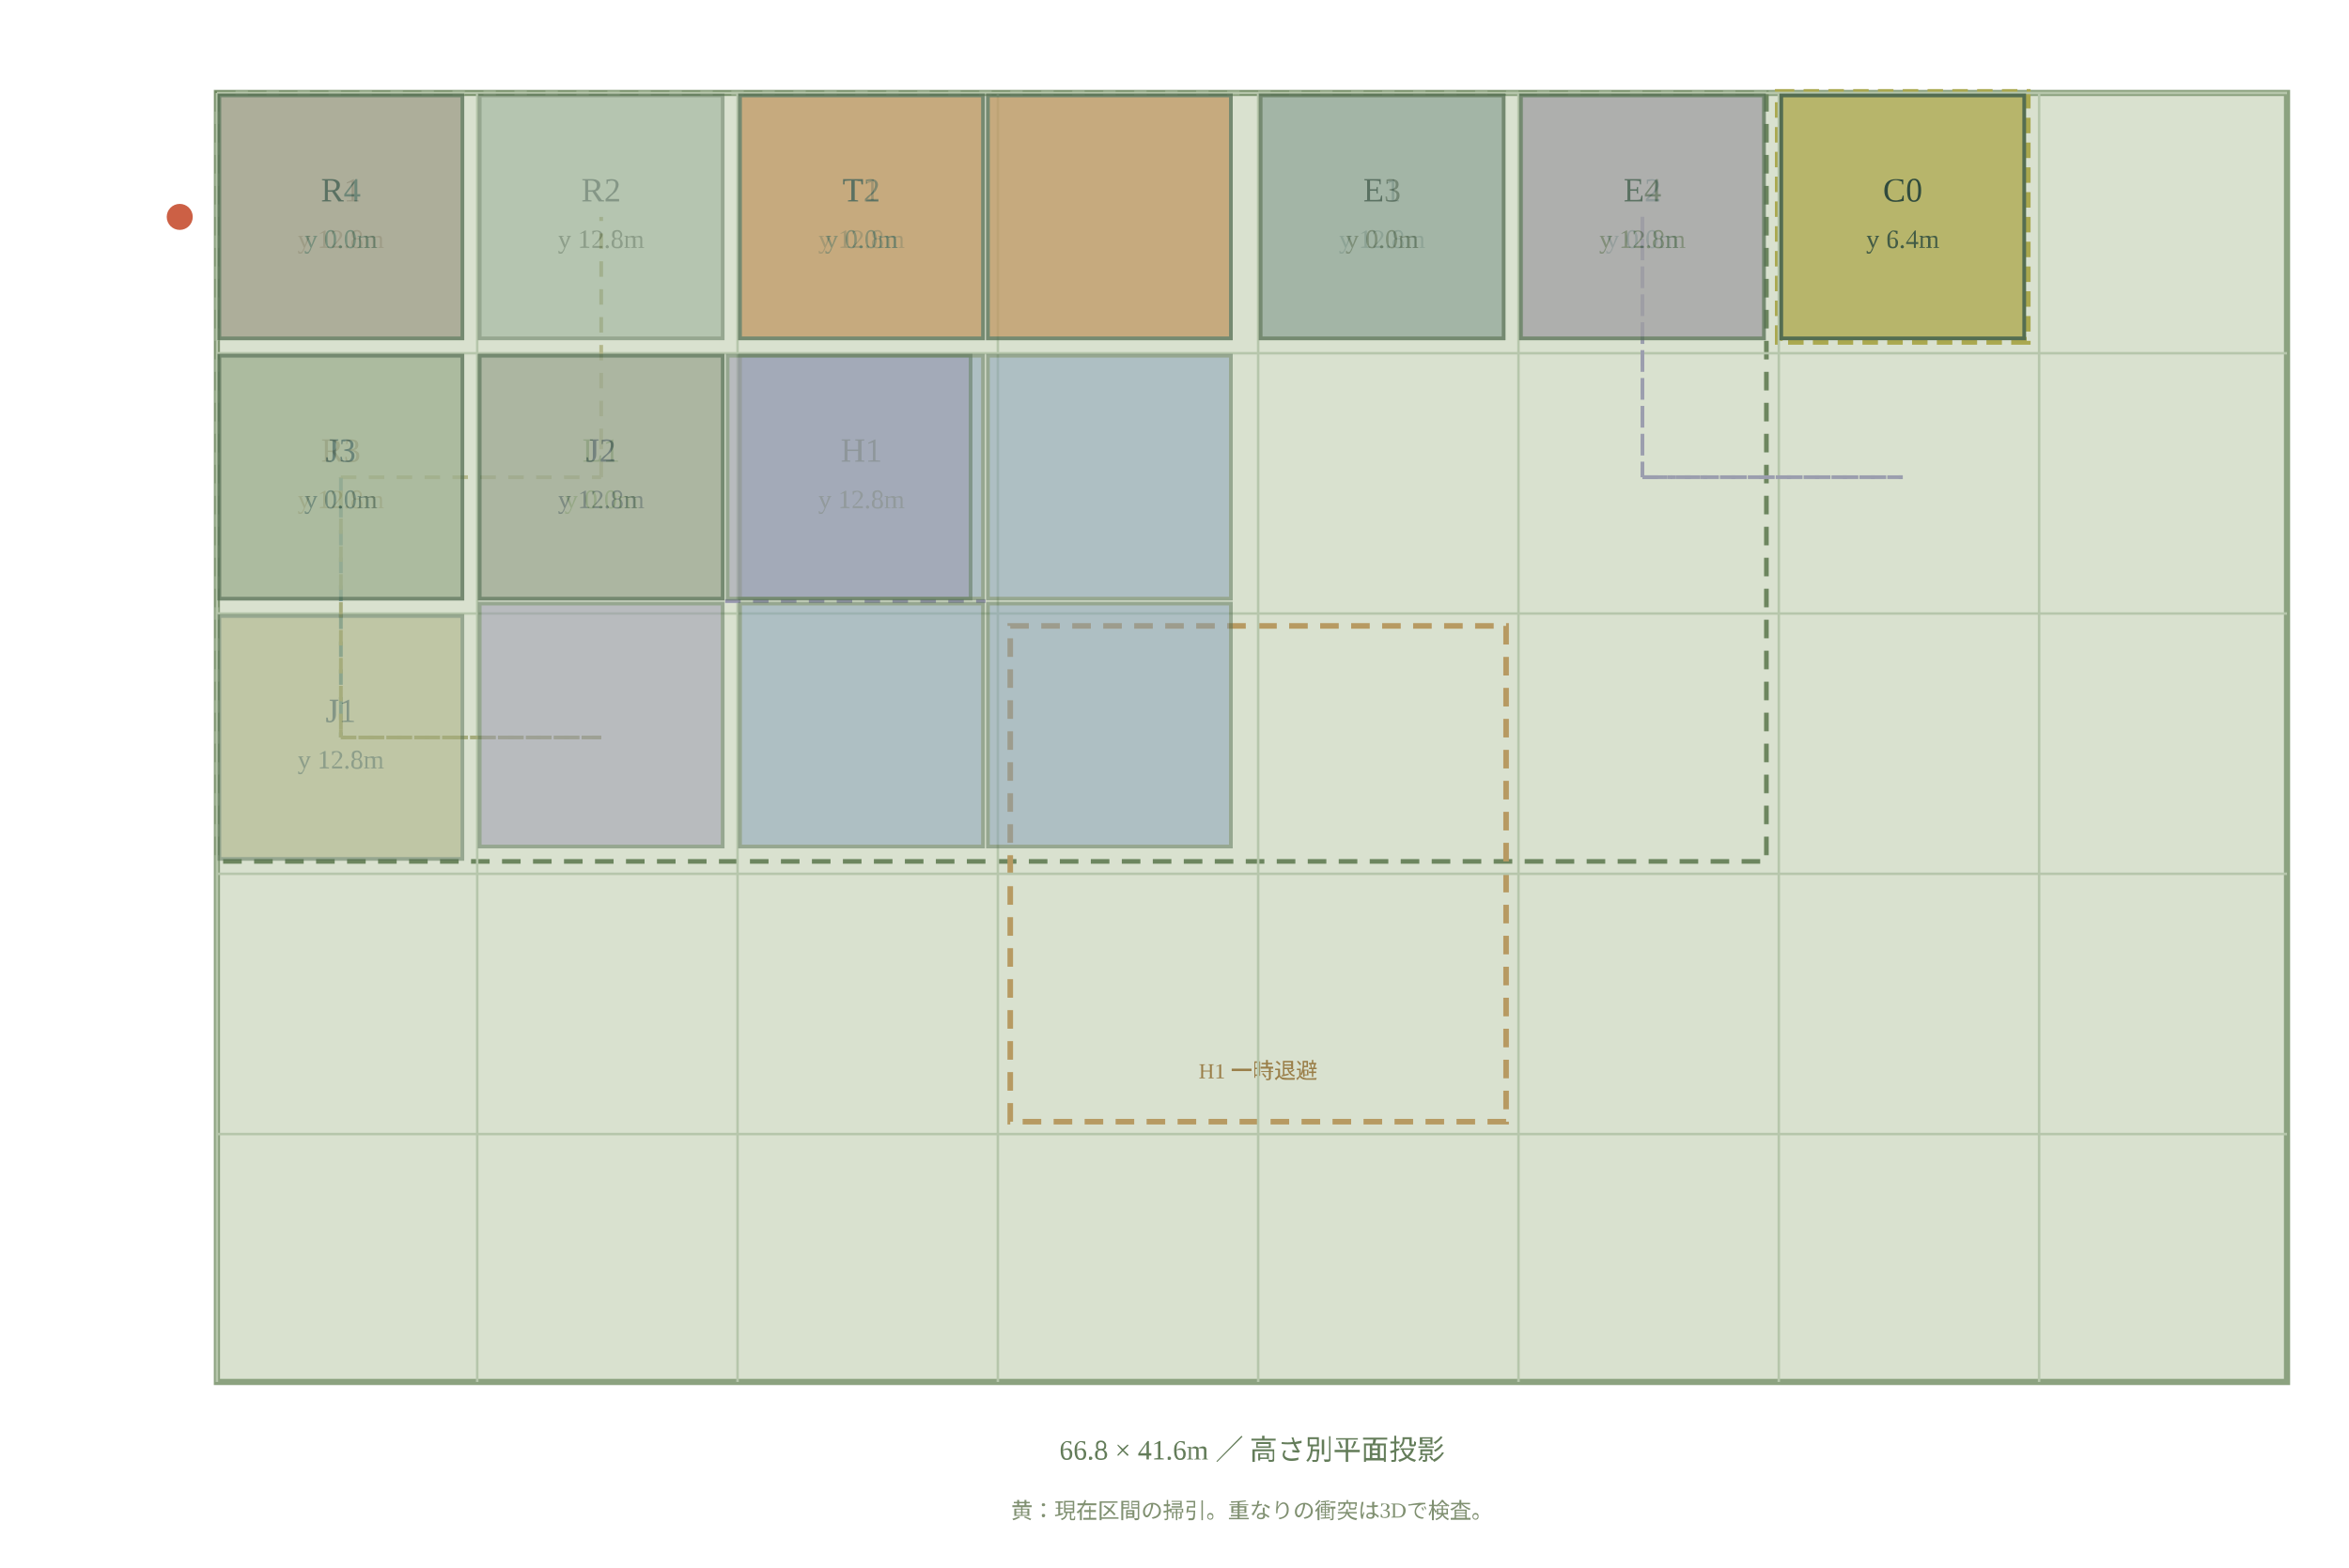
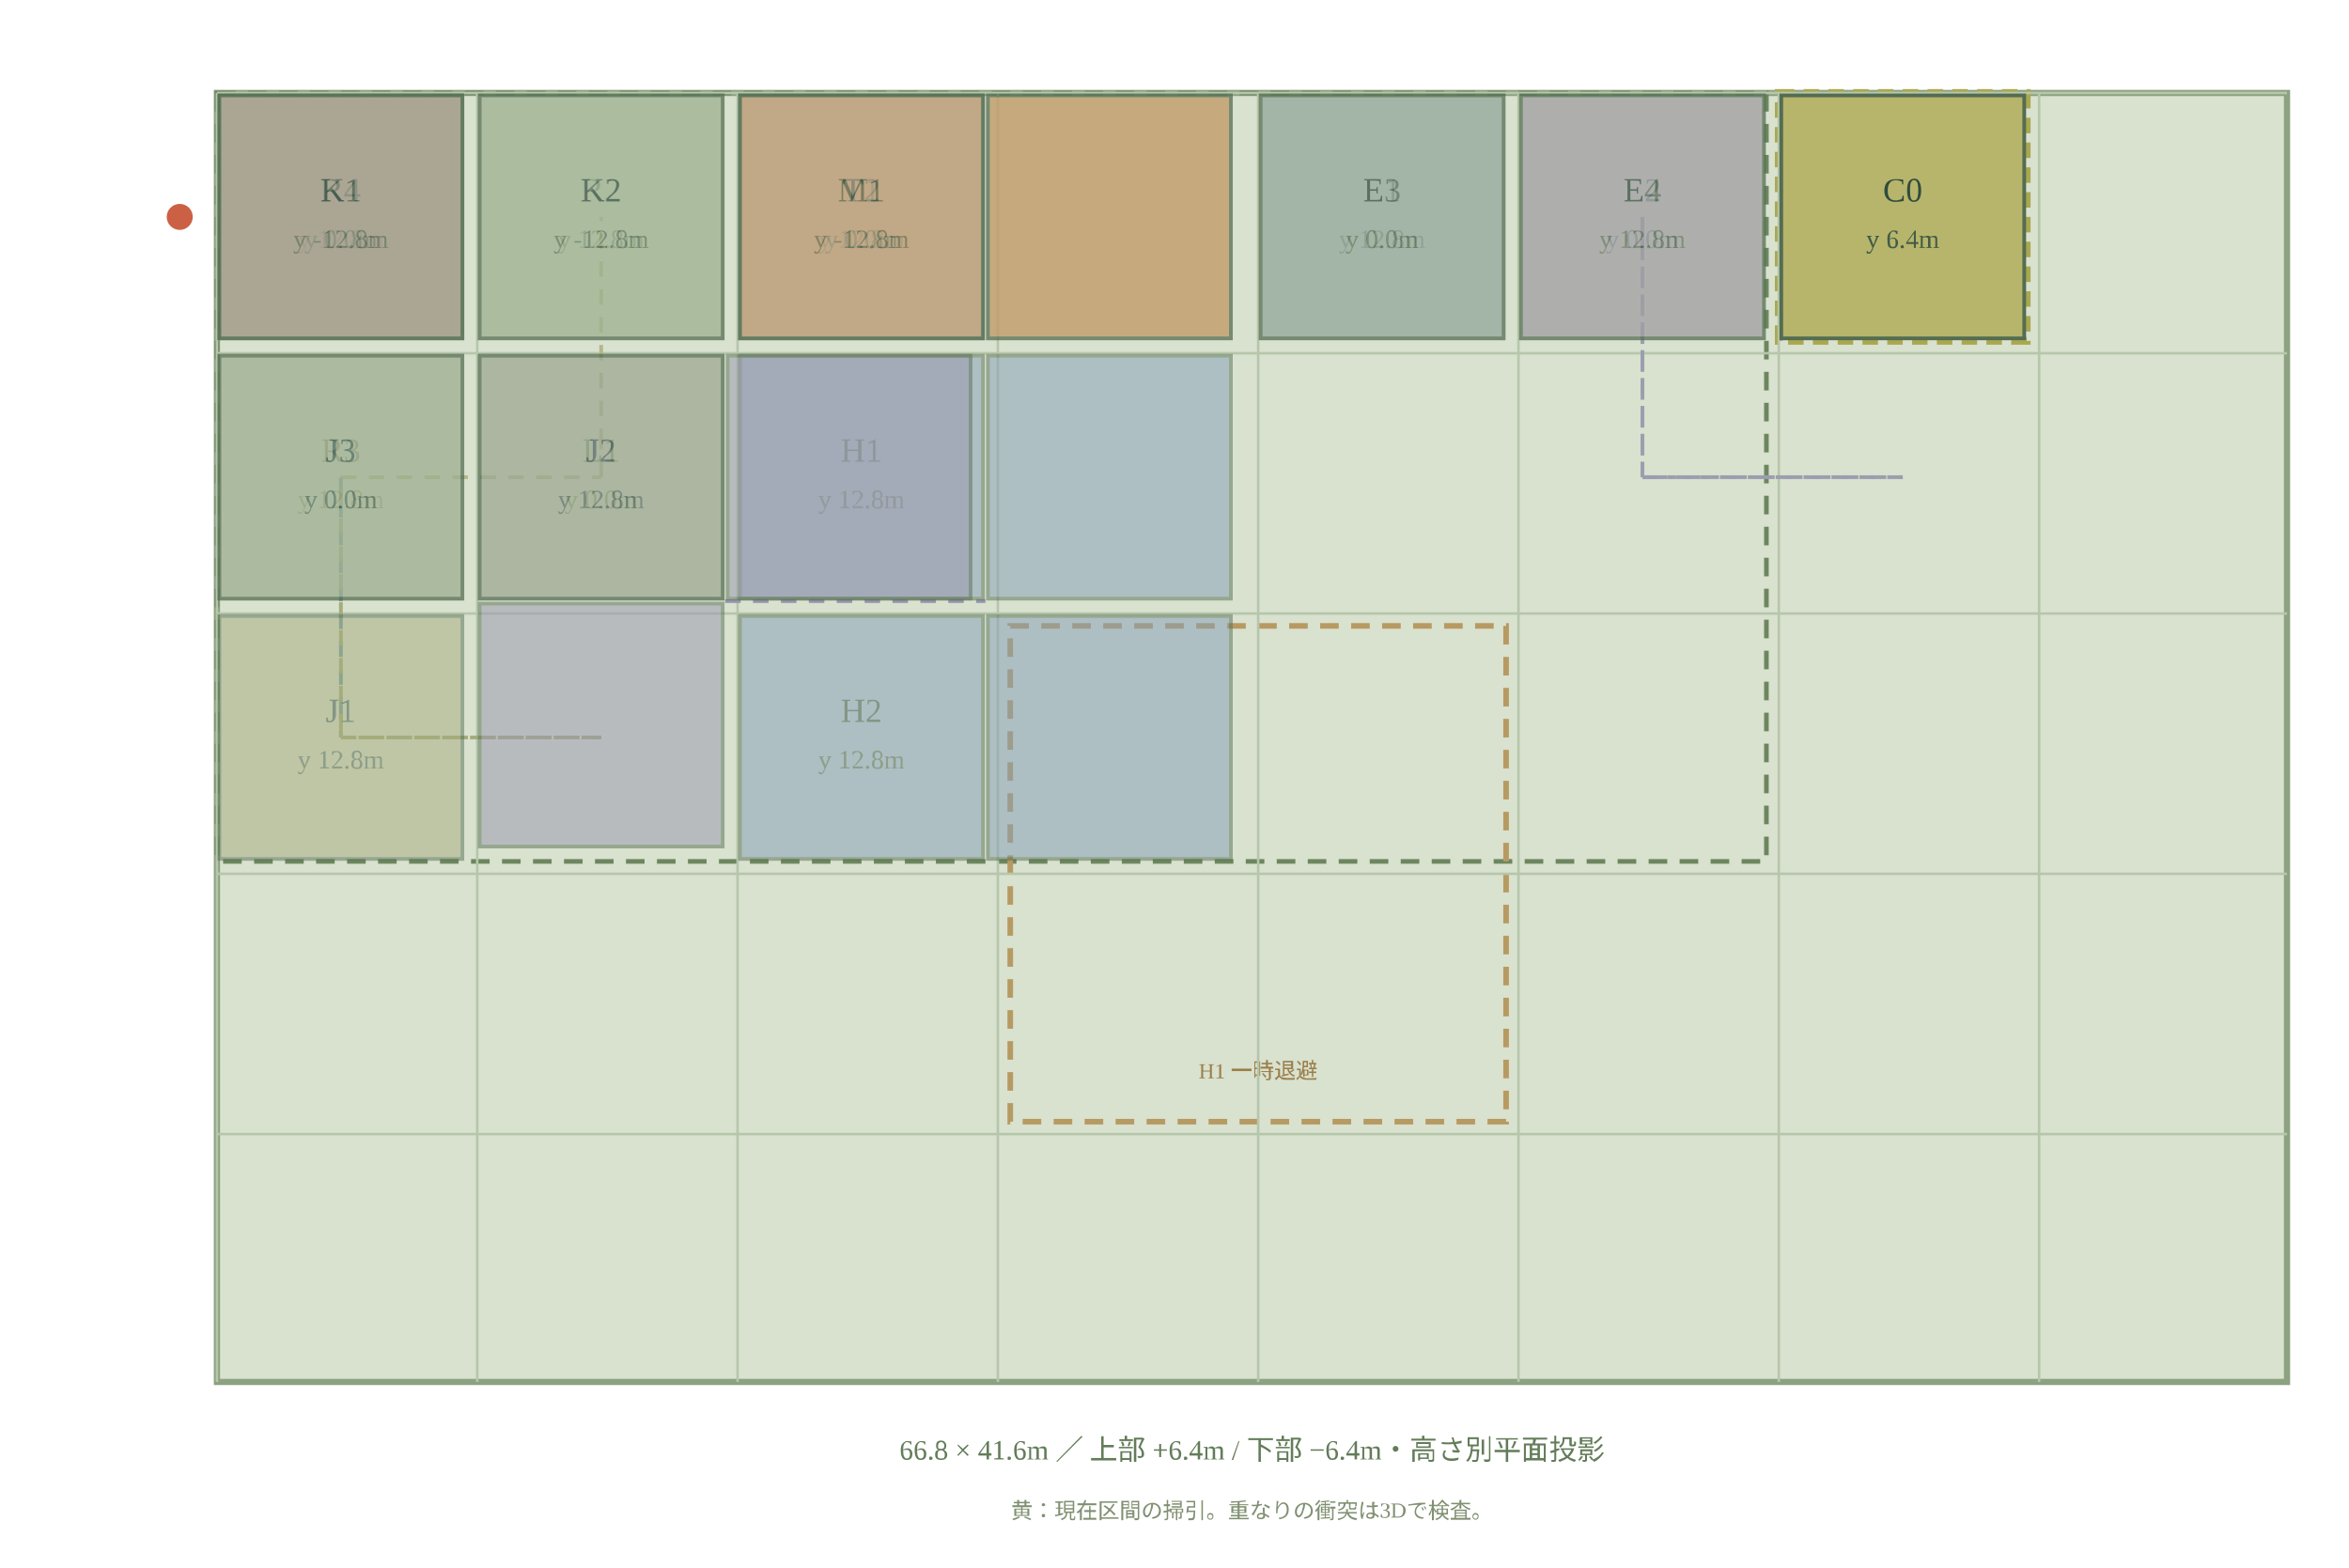
<svg xmlns="http://www.w3.org/2000/svg" viewBox="-7 -3 75.8 50.6" role="img" aria-label="予備廊下と一時退避・搬送中の高さ別占有">
  <rect x="0" y="0" width="66.8" height="41.6" fill="#d9e1cf" stroke="#8ca280" stroke-width=".2" />
  <rect x="0" y="0" width="50" height="24.8" fill="none" stroke="#6d865f" stroke-width=".15" stroke-dasharray=".6 .4" />
  <rect x="50.4" y="0" width="8" height="8" fill="none" stroke="#aaa84f" stroke-width=".25" stroke-dasharray=".5 .3" />
  <text x="54.4" y="1.1" text-anchor="middle" font-size=".7" fill="#7d7e3d">C0 予備保管</text>
  <rect x="25.6" y="17.2" width="16" height="16" fill="none" stroke="#b79a62" stroke-width=".18" stroke-dasharray=".6 .4" />
  <text x="33.6" y="31.8" text-anchor="middle" font-size=".7" fill="#9a7e48">H1 一時退避</text>
  <line x1="0" y1="0" x2="66.8" y2="0" stroke="#b6c6ab" stroke-width="0.08" />
  <line x1="0" y1="8.4" x2="66.8" y2="8.4" stroke="#b6c6ab" stroke-width="0.08" />
  <line x1="0" y1="16.8" x2="66.8" y2="16.8" stroke="#b6c6ab" stroke-width="0.08" />
  <line x1="0" y1="25.2" x2="66.8" y2="25.2" stroke="#b6c6ab" stroke-width="0.08" />
  <line x1="0" y1="33.6" x2="66.8" y2="33.6" stroke="#b6c6ab" stroke-width="0.08" />
  <line x1="0" y1="0" x2="0" y2="41.6" stroke="#b6c6ab" stroke-width="0.08" />
  <line x1="8.4" y1="0" x2="8.4" y2="41.6" stroke="#b6c6ab" stroke-width="0.08" />
  <line x1="16.8" y1="0" x2="16.8" y2="41.6" stroke="#b6c6ab" stroke-width="0.08" />
  <line x1="25.2" y1="0" x2="25.2" y2="41.6" stroke="#b6c6ab" stroke-width="0.08" />
  <line x1="33.6" y1="0" x2="33.6" y2="41.6" stroke="#b6c6ab" stroke-width="0.08" />
  <line x1="42" y1="0" x2="42" y2="41.6" stroke="#b6c6ab" stroke-width="0.08" />
  <line x1="50.4" y1="0" x2="50.4" y2="41.6" stroke="#b6c6ab" stroke-width="0.08" />
  <line x1="58.8" y1="0" x2="58.8" y2="41.6" stroke="#b6c6ab" stroke-width="0.08" />
  <line x1="16.4" y1="16.4" x2="16.4" y2="16.4" stroke="#9796ae" stroke-width="0.12" stroke-dasharray=".5 .4" />
  <line x1="4" y1="12.4" x2="4" y2="12.4" stroke="#b3b78a" stroke-width="0.12" stroke-dasharray=".5 .4" />
  <line x1="4" y1="20.8" x2="4" y2="20.8" stroke="#a5ac7c" stroke-width="0.12" stroke-dasharray=".5 .4" />
  <line x1="46" y1="4" x2="46" y2="4" stroke="#9b9eae" stroke-width="0.12" stroke-dasharray=".5 .4" />
  <line x1="16.4" y1="16.4" x2="24.8" y2="16.4" stroke="#9796ae" stroke-width="0.12" stroke-dasharray=".5 .4" />
  <line x1="4" y1="12.4" x2="12.4" y2="12.4" stroke="#b3b78a" stroke-width="0.12" stroke-dasharray=".5 .4" />
  <line x1="4" y1="20.8" x2="12.4" y2="20.8" stroke="#a5ac7c" stroke-width="0.12" stroke-dasharray=".5 .4" />
  <line x1="46" y1="4" x2="46" y2="12.4" stroke="#9b9eae" stroke-width="0.12" stroke-dasharray=".5 .4" />
  <line x1="24.8" y1="16.4" x2="24.8" y2="16.4" stroke="#9796ae" stroke-width="0.12" stroke-dasharray=".5 .4" />
  <line x1="12.4" y1="12.4" x2="12.4" y2="11.333" stroke="#b3b78a" stroke-width="0.12" stroke-dasharray=".5 .4" />
  <line x1="12.4" y1="20.8" x2="12.4" y2="20.8" stroke="#a5ac7c" stroke-width="0.12" stroke-dasharray=".5 .4" />
  <line x1="46" y1="12.4" x2="47.067" y2="12.4" stroke="#9b9eae" stroke-width="0.12" stroke-dasharray=".5 .4" />
  <line x1="24.8" y1="16.4" x2="24.8" y2="16.4" stroke="#9796ae" stroke-width="0.12" stroke-dasharray=".5 .4" />
  <line x1="12.4" y1="11.333" x2="12.4" y2="4" stroke="#b3b78a" stroke-width="0.12" stroke-dasharray=".5 .4" />
  <line x1="12.4" y1="20.8" x2="12.4" y2="20.8" stroke="#a5ac7c" stroke-width="0.12" stroke-dasharray=".5 .4" />
  <line x1="4" y1="12.4" x2="4" y2="12.4" stroke="#729e9c" stroke-width="0.12" stroke-dasharray=".5 .4" />
  <line x1="47.067" y1="12.4" x2="54.4" y2="12.4" stroke="#9b9eae" stroke-width="0.12" stroke-dasharray=".5 .4" />
  <line x1="46" y1="4" x2="46" y2="4" stroke="#a8a08c" stroke-width="0.12" stroke-dasharray=".5 .4" />
  <line x1="24.8" y1="16.4" x2="24.8" y2="16.4" stroke="#9796ae" stroke-width="0.12" stroke-dasharray=".5 .4" />
  <line x1="12.4" y1="4" x2="12.4" y2="4" stroke="#b3b78a" stroke-width="0.12" stroke-dasharray=".5 .4" />
  <line x1="12.4" y1="20.8" x2="12.4" y2="20.8" stroke="#a5ac7c" stroke-width="0.12" stroke-dasharray=".5 .4" />
  <line x1="4" y1="12.4" x2="4" y2="12.4" stroke="#729e9c" stroke-width="0.12" stroke-dasharray=".5 .4" />
  <line x1="46" y1="4" x2="46" y2="4" stroke="#a8a08c" stroke-width="0.12" stroke-dasharray=".5 .4" />
  <line x1="12.4" y1="4" x2="12.4" y2="4" stroke="#b3b78a" stroke-width="0.12" stroke-dasharray=".5 .4" />
  <line x1="4" y1="12.4" x2="4" y2="12.4" stroke="#729e9c" stroke-width="0.12" stroke-dasharray=".5 .4" />
  <line x1="46" y1="4" x2="46" y2="4" stroke="#a8a08c" stroke-width="0.12" stroke-dasharray=".5 .4" />
  <line x1="12.4" y1="4" x2="12.4" y2="4" stroke="#b3b78a" stroke-width="0.12" stroke-dasharray=".5 .4" />
  <line x1="4" y1="12.4" x2="4" y2="13.2" stroke="#729e9c" stroke-width="0.12" stroke-dasharray=".5 .4" />
  <line x1="46" y1="4" x2="46" y2="4" stroke="#a8a08c" stroke-width="0.12" stroke-dasharray=".5 .4" />
  <line x1="12.4" y1="4" x2="12.4" y2="4" stroke="#b3b78a" stroke-width="0.12" stroke-dasharray=".5 .4" />
  <line x1="4" y1="13.2" x2="4" y2="19.733" stroke="#729e9c" stroke-width="0.12" stroke-dasharray=".5 .4" />
  <line x1="46" y1="4" x2="46" y2="4" stroke="#a8a08c" stroke-width="0.12" stroke-dasharray=".5 .4" />
  <line x1="54.4" y1="12.4" x2="47.867" y2="12.4" stroke="#9b9eae" stroke-width="0.12" stroke-dasharray=".5 .4" />
  <line x1="4" y1="19.733" x2="4" y2="20.8" stroke="#729e9c" stroke-width="0.12" stroke-dasharray=".5 .4" />
  <line x1="46" y1="4" x2="46" y2="4" stroke="#a8a08c" stroke-width="0.12" stroke-dasharray=".5 .4" />
  <line x1="47.867" y1="12.4" x2="46.8" y2="12.4" stroke="#9b9eae" stroke-width="0.12" stroke-dasharray=".5 .4" />
  <line x1="4" y1="20.8" x2="4" y2="20.8" stroke="#729e9c" stroke-width="0.12" stroke-dasharray=".5 .4" />
  <line x1="46" y1="4" x2="46" y2="4" stroke="#a8a08c" stroke-width="0.12" stroke-dasharray=".5 .4" />
  <line x1="46.8" y1="12.4" x2="46.667" y2="12.4" stroke="#9b9eae" stroke-width="0.12" stroke-dasharray=".5 .4" />
  <line x1="4" y1="20.8" x2="4" y2="20.8" stroke="#729e9c" stroke-width="0.12" stroke-dasharray=".5 .4" />
  <line x1="46.667" y1="12.4" x2="46.267" y2="12.4" stroke="#9b9eae" stroke-width="0.12" stroke-dasharray=".5 .4" />
  <line x1="4" y1="20.8" x2="4" y2="20.8" stroke="#729e9c" stroke-width="0.12" stroke-dasharray=".5 .4" />
  <line x1="12.4" y1="20.8" x2="12.4" y2="20.8" stroke="#a5ac7c" stroke-width="0.12" stroke-dasharray=".5 .4" />
  <line x1="46.267" y1="12.4" x2="46" y2="12.4" stroke="#9b9eae" stroke-width="0.12" stroke-dasharray=".5 .4" />
  <line x1="4" y1="20.8" x2="4" y2="20.8" stroke="#729e9c" stroke-width="0.12" stroke-dasharray=".5 .4" />
  <line x1="12.4" y1="20.8" x2="12.4" y2="20.8" stroke="#a5ac7c" stroke-width="0.12" stroke-dasharray=".5 .4" />
  <line x1="46" y1="12.4" x2="46" y2="4.667" stroke="#9b9eae" stroke-width="0.12" stroke-dasharray=".5 .4" />
  <line x1="12.4" y1="20.8" x2="12.4" y2="20.8" stroke="#a5ac7c" stroke-width="0.12" stroke-dasharray=".5 .4" />
  <line x1="46" y1="4.667" x2="46" y2="4.133" stroke="#9b9eae" stroke-width="0.12" stroke-dasharray=".5 .4" />
  <line x1="12.4" y1="20.8" x2="12.267" y2="20.8" stroke="#a5ac7c" stroke-width="0.12" stroke-dasharray=".5 .4" />
  <line x1="46" y1="4.133" x2="46" y2="4" stroke="#9b9eae" stroke-width="0.12" stroke-dasharray=".5 .4" />
  <line x1="12.267" y1="20.8" x2="4" y2="20.8" stroke="#a5ac7c" stroke-width="0.12" stroke-dasharray=".5 .4" />
  <line x1="46" y1="4" x2="46" y2="4" stroke="#9b9eae" stroke-width="0.12" stroke-dasharray=".5 .4" />
  <line x1="4" y1="20.8" x2="4" y2="20.533" stroke="#a5ac7c" stroke-width="0.12" stroke-dasharray=".5 .4" />
  <line x1="46" y1="4" x2="46" y2="4" stroke="#9b9eae" stroke-width="0.12" stroke-dasharray=".5 .4" />
  <line x1="4" y1="20.533" x2="4" y2="12.4" stroke="#a5ac7c" stroke-width="0.12" stroke-dasharray=".5 .4" />
  <line x1="4" y1="12.4" x2="4" y2="12.4" stroke="#a5ac7c" stroke-width="0.12" stroke-dasharray=".5 .4" />
  <g data-id="R1" transform="translate(0 0)" opacity="0.5">
    <rect x="0.08" y="0.08" width="7.84" height="7.84" fill="#81a398" stroke="#546d51" stroke-width=".12" />
    <text x="4" y="3.5" text-anchor="middle" font-size="1.1" fill="#304b3d">R1</text>
    <text x="4" y="5" text-anchor="middle" font-size=".85" fill="#425b45">y 12.8m</text>
  </g>
  <g data-id="R2" transform="translate(8.4 0)" opacity="0.5">
    <rect x="0.08" y="0.08" width="7.84" height="7.84" fill="#91aa91" stroke="#546d51" stroke-width=".12" />
    <text x="4" y="3.5" text-anchor="middle" font-size="1.1" fill="#304b3d">R2</text>
    <text x="4" y="5" text-anchor="middle" font-size=".85" fill="#425b45">y 12.8m</text>
  </g>
  <g data-id="R3" transform="translate(0 8.4)" opacity="0.5">
    <rect x="0.08" y="0.08" width="7.84" height="7.84" fill="#729e9c" stroke="#546d51" stroke-width=".12" />
    <text x="4" y="3.5" text-anchor="middle" font-size="1.1" fill="#304b3d">R3</text>
    <text x="4" y="5" text-anchor="middle" font-size=".85" fill="#425b45">y 12.8m</text>
  </g>
  <g data-id="R4" transform="translate(0 0)" opacity="0.5">
    <rect x="0.08" y="0.08" width="7.84" height="7.84" fill="#ad9981" stroke="#546d51" stroke-width=".12" />
    <text x="4" y="3.5" text-anchor="middle" font-size="1.1" fill="#304b3d">R4</text>
    <text x="4" y="5" text-anchor="middle" font-size=".85" fill="#425b45">y 0.0m</text>
  </g>
  <g data-id="T1" transform="translate(16.8 0)" opacity="0.5">
    <rect x="0.08" y="0.08" width="7.84" height="7.84" fill="#c7a46d" stroke="#546d51" stroke-width=".12" />
    <rect x="8.08" y="0.08" width="7.84" height="7.84" fill="#c7a46d" stroke="#546d51" stroke-width=".12" />
    <text x="4" y="3.5" text-anchor="middle" font-size="1.1" fill="#304b3d">T1</text>
    <text x="4" y="5" text-anchor="middle" font-size=".85" fill="#425b45">y 12.8m</text>
  </g>
  <g data-id="T2" transform="translate(16.8 0)" opacity="0.5">
    <rect x="0.08" y="0.08" width="7.84" height="7.84" fill="#bb925e" stroke="#546d51" stroke-width=".12" />
    <rect x="8.08" y="0.08" width="7.84" height="7.84" fill="#bb925e" stroke="#546d51" stroke-width=".12" />
    <text x="4" y="3.5" text-anchor="middle" font-size="1.1" fill="#304b3d">T2</text>
    <text x="4" y="5" text-anchor="middle" font-size=".85" fill="#425b45">y 0.0m</text>
  </g>
  <g data-id="H1" transform="translate(16.8 8.4)" opacity="0.5">
    <rect x="0.08" y="0.08" width="7.84" height="7.84" fill="#839eb8" stroke="#546d51" stroke-width=".12" />
    <rect x="8.08" y="0.08" width="7.84" height="7.84" fill="#839eb8" stroke="#546d51" stroke-width=".12" />
-     <rect x="0.08" y="8.08" width="7.84" height="7.84" fill="#839eb8" stroke="#546d51" stroke-width=".12" />
-     <rect x="8.08" y="8.08" width="7.84" height="7.84" fill="#839eb8" stroke="#546d51" stroke-width=".12" />
    <text x="4" y="3.5" text-anchor="middle" font-size="1.1" fill="#304b3d">H1</text>
    <text x="4" y="5" text-anchor="middle" font-size=".85" fill="#425b45">y 12.8m</text>
  </g>
  <g data-id="L1" transform="translate(8.4 8.4)" opacity="0.5">
    <rect x="0.08" y="0.08" width="7.84" height="7.84" fill="#9796ae" stroke="#546d51" stroke-width=".12" />
    <rect x="8.08" y="0.08" width="7.84" height="7.84" fill="#9796ae" stroke="#546d51" stroke-width=".12" />
    <rect x="0.08" y="8.08" width="7.84" height="7.84" fill="#9796ae" stroke="#546d51" stroke-width=".12" />
    <text x="4" y="3.5" text-anchor="middle" font-size="1.1" fill="#304b3d">L1</text>
    <text x="4" y="5" text-anchor="middle" font-size=".85" fill="#425b45">y 0.0m</text>
  </g>
  <g data-id="J1" transform="translate(0 16.8)" opacity="0.5">
    <rect x="0.08" y="0.08" width="7.84" height="7.84" fill="#a5ac7c" stroke="#546d51" stroke-width=".12" />
    <text x="4" y="3.5" text-anchor="middle" font-size="1.1" fill="#304b3d">J1</text>
    <text x="4" y="5" text-anchor="middle" font-size=".85" fill="#425b45">y 12.8m</text>
  </g>
  <g data-id="J2" transform="translate(8.4 8.4)" opacity="0.5">
    <rect x="0.08" y="0.08" width="7.84" height="7.84" fill="#a0b184" stroke="#546d51" stroke-width=".12" />
    <text x="4" y="3.5" text-anchor="middle" font-size="1.1" fill="#304b3d">J2</text>
    <text x="4" y="5" text-anchor="middle" font-size=".85" fill="#425b45">y 12.8m</text>
  </g>
  <g data-id="J3" transform="translate(0 8.4)" opacity="0.5">
    <rect x="0.08" y="0.08" width="7.84" height="7.84" fill="#b3b78a" stroke="#546d51" stroke-width=".12" />
    <text x="4" y="3.5" text-anchor="middle" font-size="1.1" fill="#304b3d">J3</text>
    <text x="4" y="5" text-anchor="middle" font-size=".85" fill="#425b45">y 0.0m</text>
  </g>
  <g data-id="C0" transform="translate(50.4 0)" opacity="1">
    <rect x="0.08" y="0.08" width="7.84" height="7.84" fill="#b7b56b" stroke="#546d51" stroke-width=".12" />
    <text x="4" y="3.5" text-anchor="middle" font-size="1.1" fill="#304b3d">C0</text>
    <text x="4" y="5" text-anchor="middle" font-size=".85" fill="#425b45">y 6.4m</text>
  </g>
  <g data-id="E1" transform="translate(33.6 0)" opacity="0.5">
    <rect x="0.08" y="0.08" width="7.84" height="7.84" fill="#9aa58c" stroke="#546d51" stroke-width=".12" />
    <text x="4" y="3.5" text-anchor="middle" font-size="1.1" fill="#304b3d">E1</text>
    <text x="4" y="5" text-anchor="middle" font-size=".85" fill="#425b45">y 12.8m</text>
  </g>
  <g data-id="E2" transform="translate(42 0)" opacity="0.5">
    <rect x="0.08" y="0.08" width="7.84" height="7.84" fill="#a8a08c" stroke="#546d51" stroke-width=".12" />
    <text x="4" y="3.5" text-anchor="middle" font-size="1.1" fill="#304b3d">E2</text>
    <text x="4" y="5" text-anchor="middle" font-size=".85" fill="#425b45">y 0.0m</text>
  </g>
  <g data-id="E3" transform="translate(33.6 0)" opacity="0.5">
    <rect x="0.08" y="0.08" width="7.84" height="7.84" fill="#8da7a0" stroke="#546d51" stroke-width=".12" />
    <text x="4" y="3.5" text-anchor="middle" font-size="1.1" fill="#304b3d">E3</text>
    <text x="4" y="5" text-anchor="middle" font-size=".85" fill="#425b45">y 0.0m</text>
  </g>
  <g data-id="E4" transform="translate(42 0)" opacity="0.5">
    <rect x="0.08" y="0.08" width="7.84" height="7.84" fill="#9b9eae" stroke="#546d51" stroke-width=".12" />
    <text x="4" y="3.5" text-anchor="middle" font-size="1.1" fill="#304b3d">E4</text>
    <text x="4" y="5" text-anchor="middle" font-size=".85" fill="#425b45">y 12.8m</text>
  </g>
+   <g data-id="H2" transform="translate(16.8 16.8)" opacity="0.5">
+     <rect x="0.08" y="0.08" width="7.84" height="7.84" fill="#839eb8" stroke="#546d51" stroke-width=".12" />
+     <rect x="8.08" y="0.08" width="7.84" height="7.84" fill="#839eb8" stroke="#546d51" stroke-width=".12" />
+     <text x="4" y="3.5" text-anchor="middle" font-size="1.1" fill="#304b3d">H2</text>
+     <text x="4" y="5" text-anchor="middle" font-size=".85" fill="#425b45">y 12.8m</text>
+   </g>
+   <g data-id="K1" transform="translate(0 0)" opacity="0.5">
+     <rect x="0.08" y="0.08" width="7.84" height="7.84" fill="#aa9d8d" stroke="#546d51" stroke-width=".12" />
+     <text x="4" y="3.5" text-anchor="middle" font-size="1.1" fill="#304b3d">K1</text>
+     <text x="4" y="5" text-anchor="middle" font-size=".85" fill="#425b45">y -12.8m</text>
+   </g>
+   <g data-id="K2" transform="translate(8.4 0)" opacity="0.5">
+     <rect x="0.08" y="0.08" width="7.84" height="7.84" fill="#a3b58d" stroke="#546d51" stroke-width=".12" />
+     <text x="4" y="3.5" text-anchor="middle" font-size="1.1" fill="#304b3d">K2</text>
+     <text x="4" y="5" text-anchor="middle" font-size=".85" fill="#425b45">y -12.8m</text>
+   </g>
+   <g data-id="M1" transform="translate(16.8 0)" opacity="0.5">
+     <rect x="0.08" y="0.08" width="7.84" height="7.84" fill="#bba58d" stroke="#546d51" stroke-width=".12" />
+     <text x="4" y="3.5" text-anchor="middle" font-size="1.1" fill="#304b3d">M1</text>
+     <text x="4" y="5" text-anchor="middle" font-size=".85" fill="#425b45">y -12.8m</text>
+   </g>
  <circle cx="-1.2" cy="4" r=".42" fill="#cc6045" />
-   <text x="33.4" y="44.1" text-anchor="middle" font-size=".9" fill="#637c59">66.8 × 41.6m ／ 高さ別平面投影</text>
+   <text x="33.4" y="44.1" text-anchor="middle" font-size=".9" fill="#637c59">66.8 × 41.6m ／ 上部 +6.4m / 下部 −6.4m・高さ別平面投影</text>
  <text x="33.4" y="46" text-anchor="middle" font-size=".7" fill="#809071">黄：現在区間の掃引。重なりの衝突は3Dで検査。</text>
</svg>
